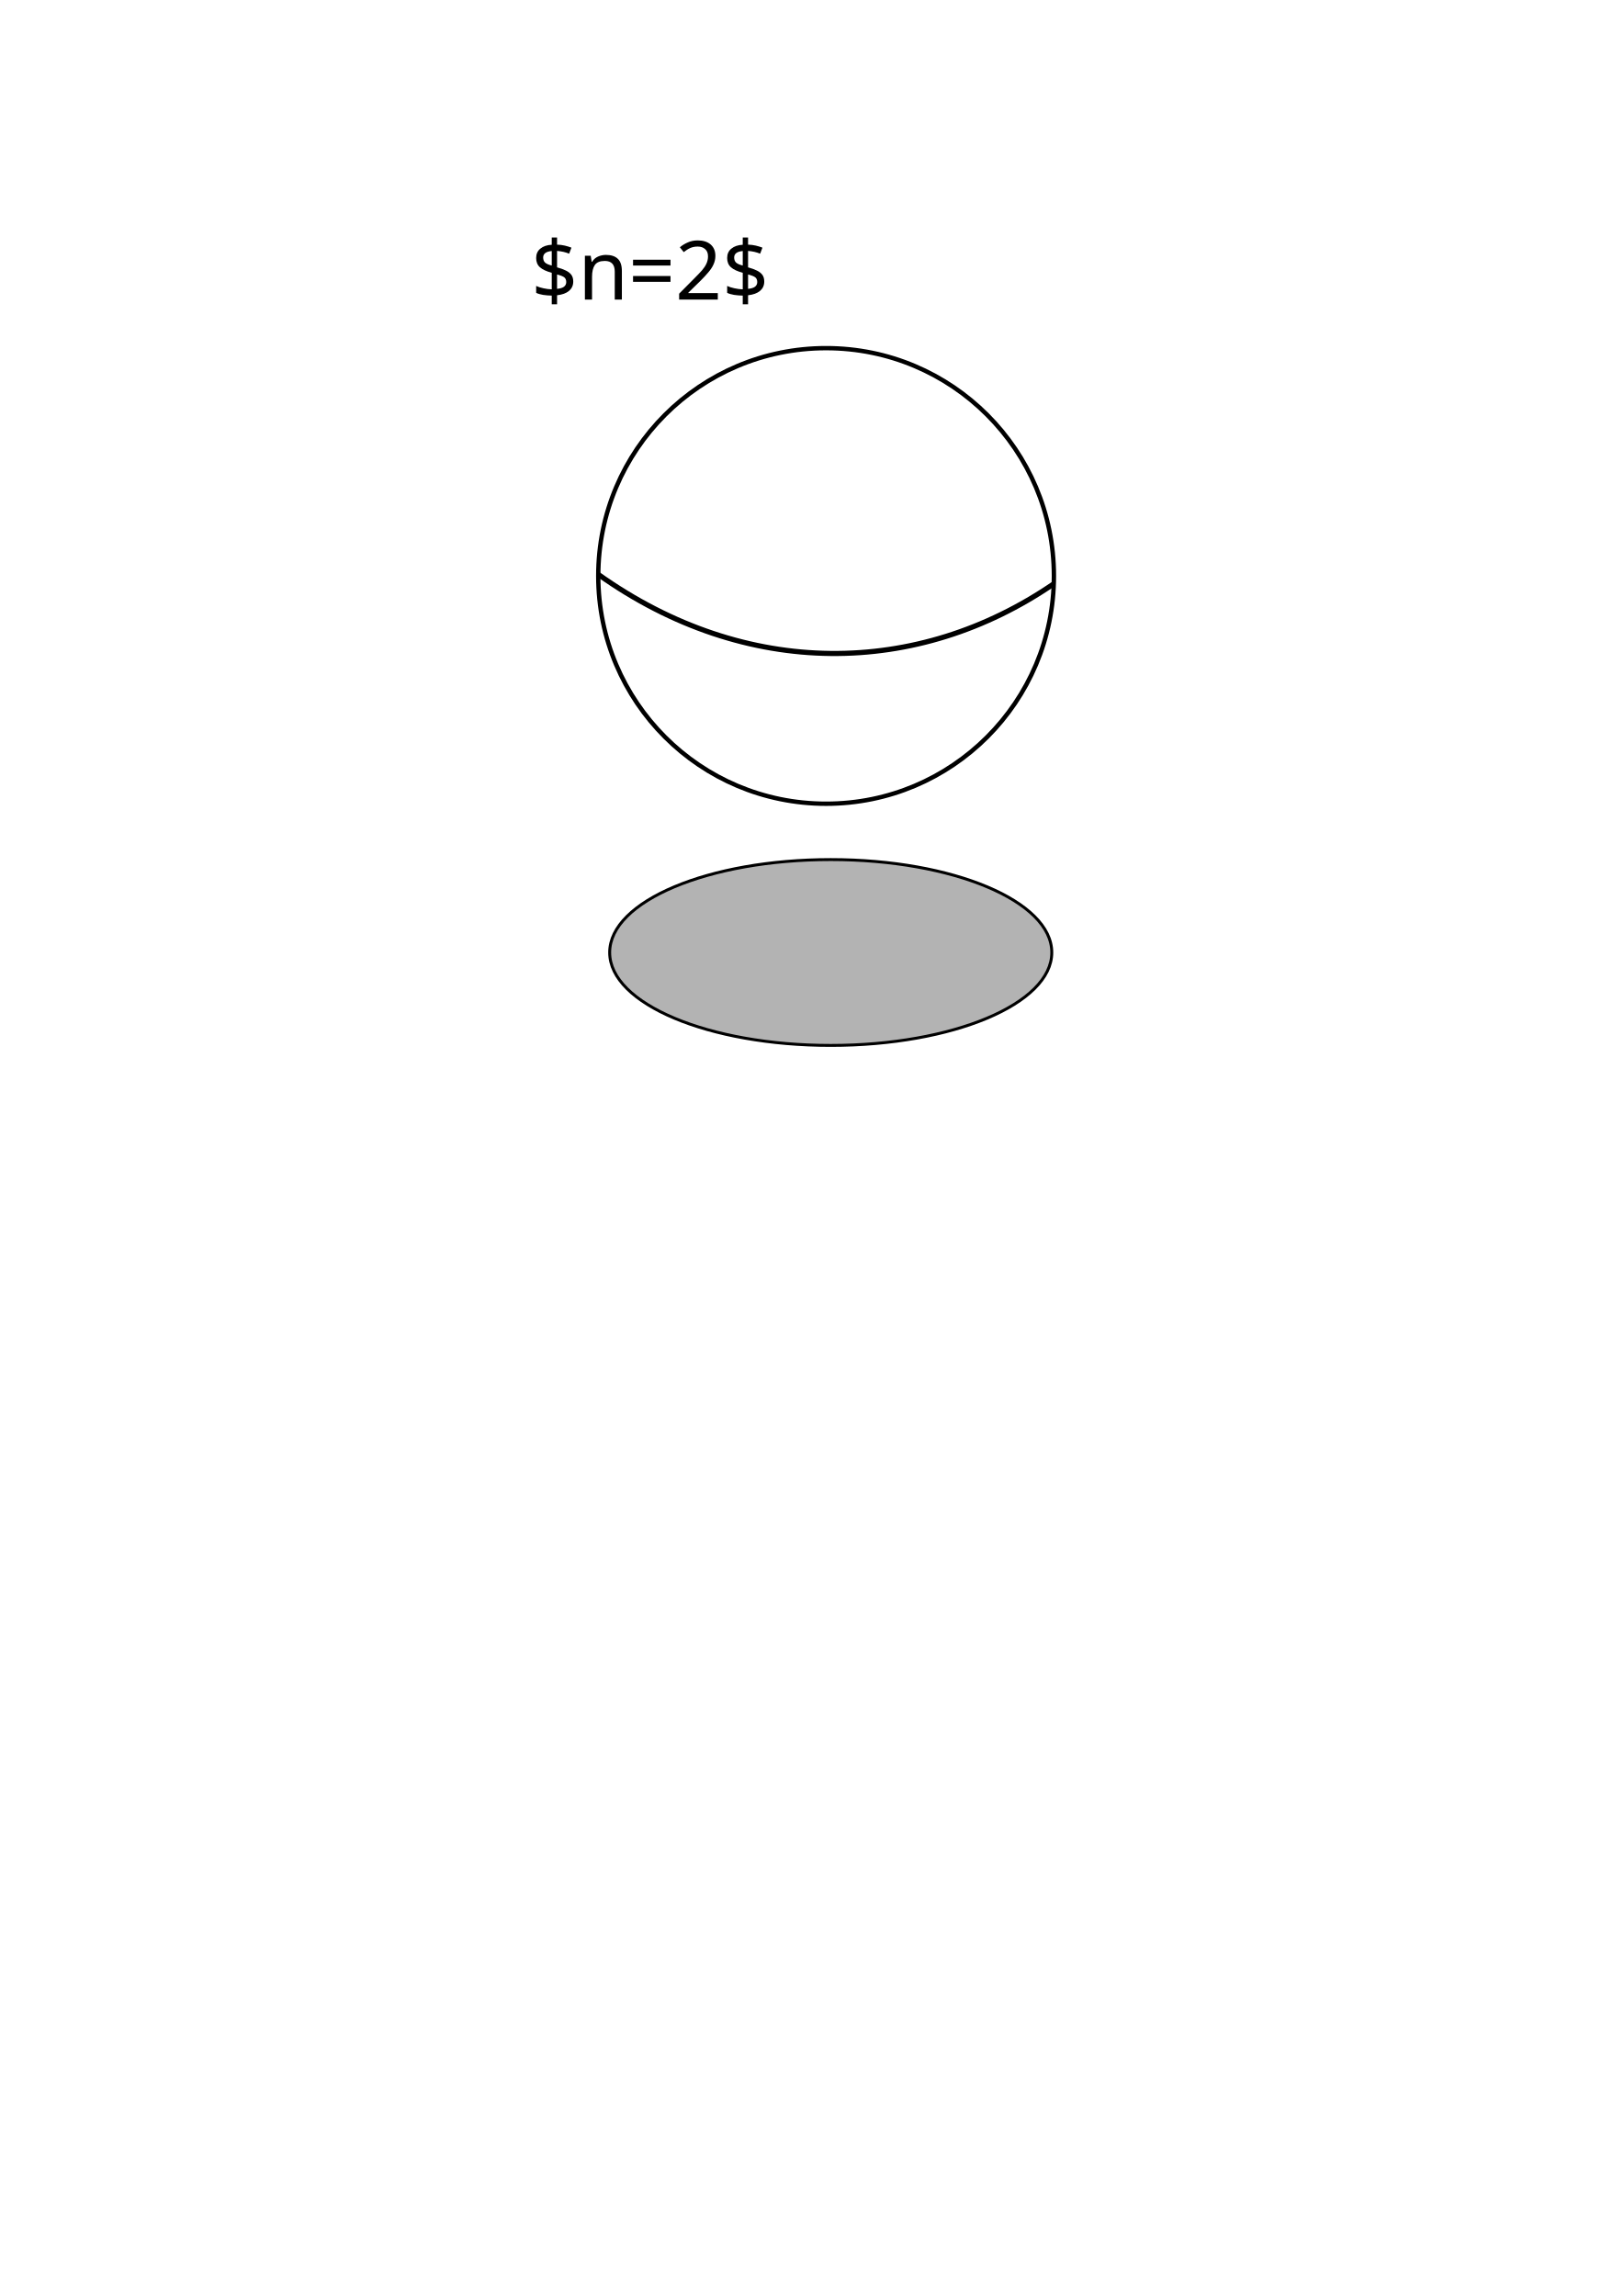
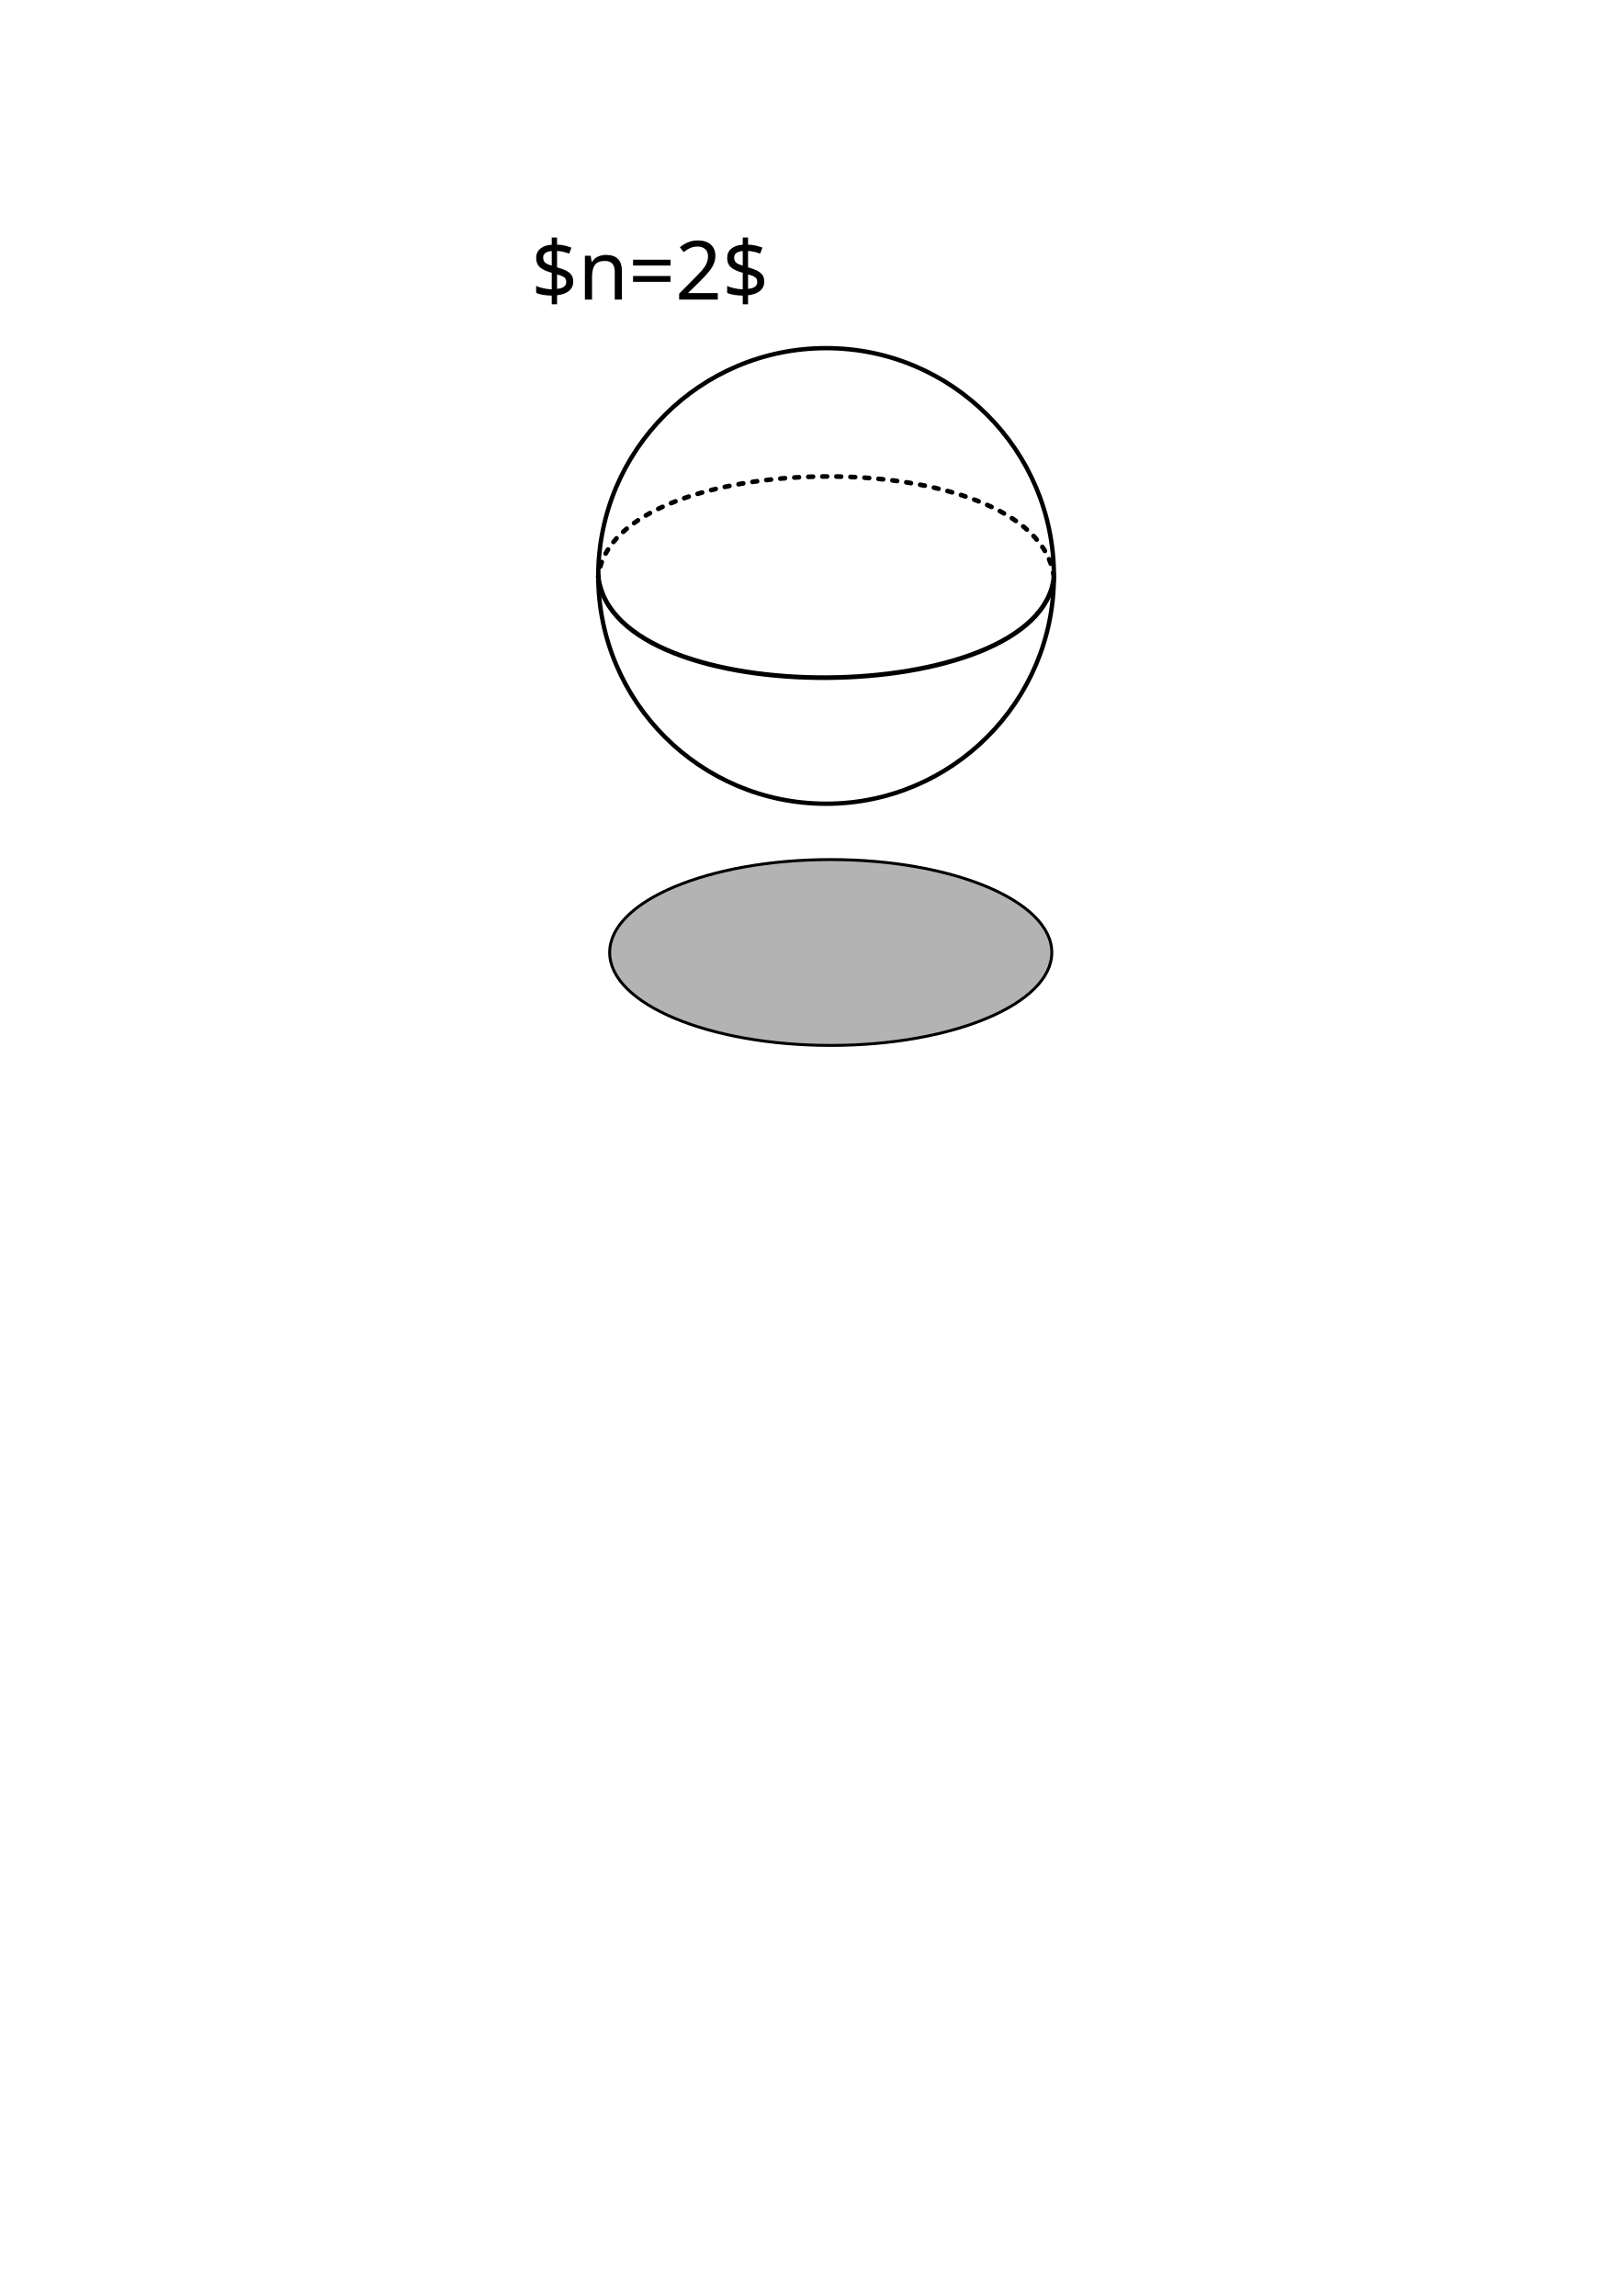
<svg xmlns="http://www.w3.org/2000/svg" xmlns:ns1="http://www.openswatchbook.org/uri/2009/osb" width="210mm" height="297mm" viewBox="0 0 210 297" version="1.1" id="svg1992">
  <defs id="defs1986">
    <linearGradient id="linearGradient4489" ns1:paint="solid">
      <stop style="stop-color:#000000;stop-opacity:1;" offset="0" id="stop4487" />
    </linearGradient>
  </defs>
  <g id="layer1">
    <ellipse style="opacity:1;fill:#000000;fill-opacity:0.297;stroke:#000000;stroke-width:0.378;stroke-miterlimit:4;stroke-dasharray:none;stroke-opacity:1" id="path1996" cx="107.442" cy="123.211" rx="28.591" ry="12.02" />
    <text xml:space="preserve" style="font-style:normal;font-weight:normal;font-size:10.583px;line-height:1.25;font-family:sans-serif;fill:#000000;fill-opacity:1;stroke:none;stroke-width:0.265" x="68.688" y="38.754" id="text4533">
      <tspan id="tspan4531" x="68.688" y="38.754" style="stroke-width:0.265">$n=2$</tspan>
    </text>
    <circle style="font-variation-settings:normal;opacity:1;vector-effect:none;fill:none;fill-opacity:1;fill-rule:evenodd;stroke:#000000;stroke-width:0.565;stroke-linecap:butt;stroke-linejoin:miter;stroke-miterlimit:4;stroke-dasharray:none;stroke-dashoffset:0;stroke-opacity:1;stop-color:#000000;stop-opacity:1" id="path837" cx="106.841" cy="74.501" r="29.466" />
-     <path style="font-variation-settings:normal;opacity:1;vector-effect:none;fill:none;fill-opacity:1;stroke:#000000;stroke-width:0.665;stroke-linecap:butt;stroke-linejoin:miter;stroke-miterlimit:4;stroke-dasharray:none;stroke-dashoffset:0;stroke-opacity:1;stop-color:#000000;stop-opacity:1" d="M 77.375,74.302 C 96.538,87.922 118.718,87.548 136.29,75.512" id="path839" />
+     <path style="font-variation-settings:normal;opacity:1;vector-effect:none;fill:none;fill-opacity:1;stroke:#000000;stroke-width:0.605;stroke-linecap:butt;stroke-linejoin:miter;stroke-miterlimit:4;stroke-dasharray:none;stroke-dashoffset:0;stroke-opacity:1;stop-color:#000000;stop-opacity:1" d="m 77.375,74.617 c 2.153,17.735 57.094,17.022 58.932,0.057" id="path850" />
+     <path style="font-variation-settings:normal;opacity:1;vector-effect:none;fill:none;fill-opacity:1;stroke:#000000;stroke-width:0.605;stroke-linecap:round;stroke-linejoin:miter;stroke-miterlimit:4;stroke-dasharray:0.605, 1.211;stroke-dashoffset:0;stroke-opacity:1;stop-color:#000000;stop-opacity:1" d="M 136.307,74.674 C 134.154,56.939 79.213,57.652 77.375,74.617" id="path850-2" />
  </g>
</svg>
